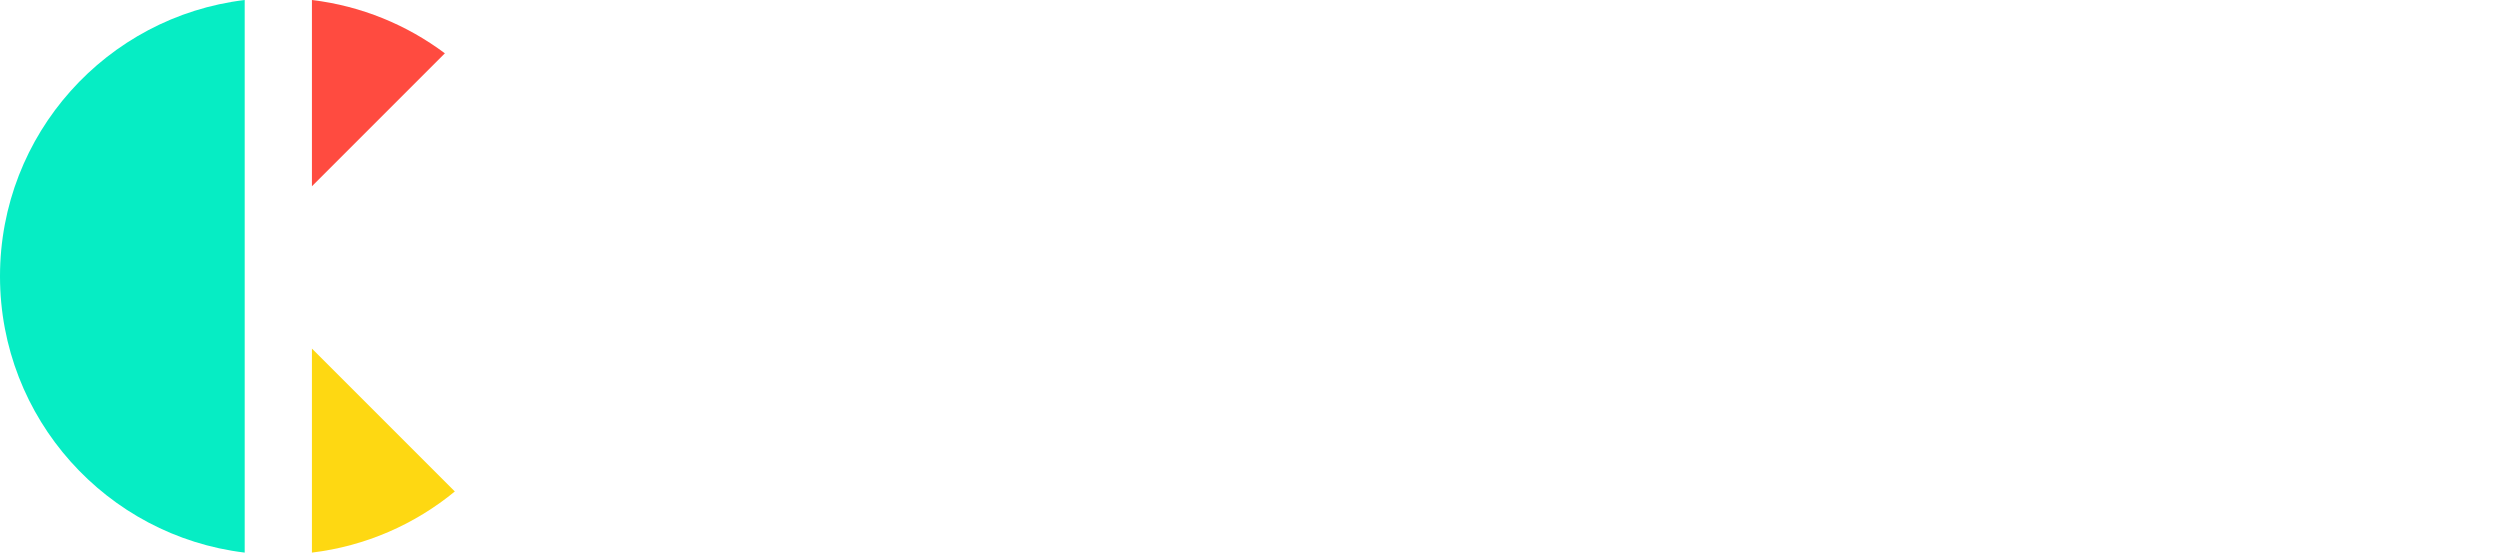
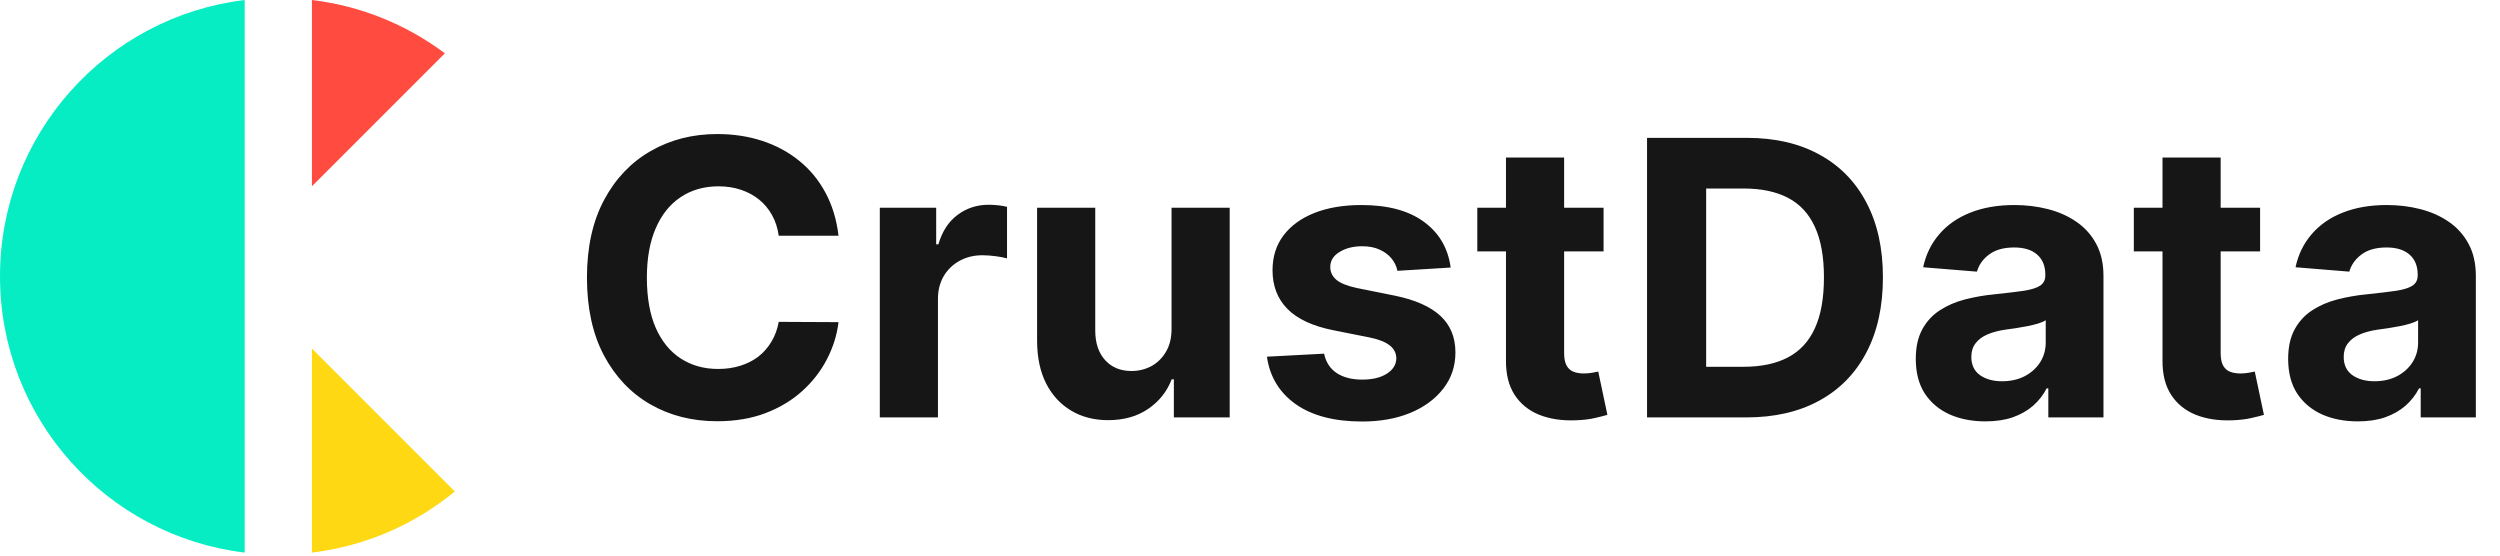
<svg xmlns="http://www.w3.org/2000/svg" viewBox="0 0 180 40">
  <path d="M 22.459 0 C 26.022 0.429 29.296 1.793 32.031 3.839 L 22.459 13.411 Z" fill="rgb(255,75,64)" />
  <path d="M 22.459 25.099 L 22.459 39.787 C 26.338 39.32 29.876 37.745 32.747 35.387 Z" fill="rgb(254,216,18)" />
  <path d="M 17.618 0 C 7.692 1.195 0 9.646 0 19.894 C 0 30.141 7.692 38.592 17.618 39.787 Z" fill="rgb(6,237,196)" />
-   <path d="M 60.373 16.973 L 56.069 16.973 C 55.99 16.416 55.83 15.921 55.587 15.489 C 55.352 15.058 55.035 14.678 54.654 14.369 C 54.274 14.061 53.835 13.825 53.337 13.661 C 52.845 13.497 52.311 13.415 51.735 13.415 C 50.693 13.415 49.786 13.674 49.012 14.192 C 48.239 14.703 47.64 15.45 47.214 16.432 C 46.788 17.409 46.575 18.595 46.575 19.99 C 46.575 21.425 46.788 22.631 47.214 23.607 C 47.646 24.583 48.249 25.32 49.022 25.818 C 49.795 26.316 50.69 26.565 51.705 26.565 C 52.275 26.565 52.803 26.49 53.288 26.339 C 53.779 26.188 54.214 25.969 54.595 25.681 C 54.974 25.386 55.294 25.023 55.538 24.609 C 55.794 24.19 55.971 23.712 56.069 23.174 L 60.373 23.194 C 60.262 24.118 59.984 25.009 59.538 25.867 C 59.099 26.719 58.506 27.482 57.759 28.157 C 57.019 28.826 56.134 29.356 55.106 29.749 C 54.083 30.136 52.927 30.329 51.636 30.329 C 49.841 30.329 48.236 29.923 46.821 29.11 C 45.412 28.298 44.298 27.122 43.479 25.582 C 42.667 24.043 42.261 22.179 42.261 19.99 C 42.261 17.795 42.673 15.928 43.499 14.388 C 44.324 12.848 45.445 11.676 46.86 10.87 C 48.275 10.057 49.867 9.651 51.636 9.651 C 52.803 9.651 53.884 9.815 54.88 10.142 C 55.882 10.47 56.77 10.948 57.543 11.577 C 58.316 12.2 58.945 12.963 59.43 13.867 C 59.921 14.771 60.236 15.807 60.373 16.973 Z M 63.346 30.054 L 63.346 14.958 L 67.405 14.958 L 67.405 17.592 L 67.563 17.592 C 67.838 16.655 68.3 15.948 68.948 15.469 C 69.597 14.984 70.344 14.742 71.189 14.742 C 71.399 14.742 71.625 14.755 71.867 14.781 C 72.11 14.807 72.323 14.843 72.506 14.89 L 72.506 18.604 C 72.31 18.546 72.038 18.493 71.69 18.447 C 71.343 18.401 71.025 18.378 70.737 18.378 C 70.121 18.378 69.571 18.513 69.086 18.781 C 68.613 19.038 68.219 19.419 67.946 19.882 C 67.671 20.354 67.533 20.898 67.533 21.514 L 67.533 30.054 Z M 84.351 23.627 L 84.351 14.958 L 88.538 14.958 L 88.538 30.054 L 84.518 30.054 L 84.518 27.312 L 84.361 27.312 C 84.021 28.197 83.454 28.907 82.661 29.445 C 81.875 29.982 80.915 30.251 79.781 30.251 C 78.772 30.251 77.885 30.021 77.118 29.563 C 76.351 29.104 75.752 28.452 75.319 27.607 C 74.894 26.762 74.677 25.749 74.671 24.57 L 74.671 14.958 L 78.858 14.958 L 78.858 23.823 C 78.864 24.714 79.103 25.419 79.575 25.936 C 80.047 26.454 80.679 26.712 81.472 26.712 C 81.976 26.712 82.448 26.598 82.887 26.369 C 83.326 26.133 83.68 25.786 83.948 25.327 C 84.224 24.868 84.358 24.301 84.351 23.627 Z M 104.447 19.263 L 100.614 19.499 C 100.55 19.173 100.404 18.869 100.192 18.614 C 99.975 18.346 99.69 18.133 99.337 17.975 C 98.989 17.812 98.573 17.73 98.088 17.73 C 97.44 17.73 96.893 17.867 96.447 18.143 C 96.002 18.411 95.779 18.771 95.779 19.224 C 95.779 19.584 95.923 19.889 96.211 20.138 C 96.5 20.387 96.994 20.586 97.695 20.737 L 100.427 21.287 C 101.895 21.589 102.989 22.074 103.71 22.742 C 104.431 23.41 104.791 24.288 104.791 25.376 C 104.791 26.365 104.5 27.234 103.917 27.98 C 103.34 28.727 102.547 29.31 101.538 29.73 C 100.536 30.142 99.379 30.349 98.069 30.349 C 96.07 30.349 94.478 29.933 93.292 29.101 C 92.113 28.262 91.422 27.122 91.219 25.681 L 95.337 25.464 C 95.461 26.074 95.763 26.539 96.241 26.86 C 96.719 27.174 97.332 27.332 98.079 27.332 C 98.813 27.332 99.402 27.191 99.848 26.909 C 100.3 26.621 100.529 26.251 100.536 25.798 C 100.529 25.419 100.369 25.107 100.054 24.865 C 99.739 24.616 99.255 24.426 98.6 24.295 L 95.985 23.774 C 94.511 23.479 93.414 22.968 92.693 22.241 C 91.979 21.514 91.622 20.586 91.622 19.459 C 91.622 18.49 91.884 17.654 92.408 16.954 C 92.939 16.252 93.682 15.712 94.639 15.332 C 95.602 14.952 96.729 14.762 98.02 14.762 C 99.926 14.762 101.427 15.165 102.521 15.97 C 103.622 16.776 104.264 17.874 104.447 19.263 Z M 115.457 14.958 L 115.457 18.103 L 106.366 18.103 L 106.366 14.958 L 115.457 14.958 Z M 108.43 11.342 L 112.617 11.342 L 112.617 25.415 C 112.617 25.802 112.676 26.103 112.794 26.319 C 112.912 26.529 113.075 26.677 113.285 26.762 C 113.501 26.847 113.75 26.89 114.032 26.89 C 114.229 26.89 114.425 26.873 114.622 26.84 C 114.818 26.801 114.969 26.771 115.074 26.752 L 115.732 29.867 C 115.523 29.933 115.228 30.008 114.848 30.093 C 114.468 30.185 114.006 30.241 113.462 30.261 C 112.453 30.3 111.568 30.165 110.808 29.858 C 110.055 29.55 109.469 29.071 109.049 28.423 C 108.63 27.774 108.423 26.955 108.43 25.966 Z M 125.722 30.054 L 118.587 30.054 L 118.587 9.926 L 125.781 9.926 C 127.806 9.926 129.549 10.329 131.01 11.135 C 132.471 11.934 133.595 13.084 134.381 14.585 C 135.174 16.085 135.57 17.88 135.57 19.971 C 135.57 22.067 135.174 23.869 134.381 25.376 C 133.595 26.883 132.464 28.039 130.99 28.845 C 129.523 29.651 127.766 30.054 125.722 30.054 Z M 122.843 26.408 L 125.546 26.408 C 126.803 26.408 127.862 26.185 128.72 25.739 C 129.585 25.288 130.234 24.59 130.666 23.646 C 131.105 22.696 131.324 21.471 131.324 19.971 C 131.324 18.483 131.105 17.268 130.666 16.324 C 130.234 15.381 129.588 14.686 128.73 14.241 C 127.871 13.795 126.813 13.573 125.555 13.573 L 122.843 13.573 Z M 142.948 30.339 C 141.985 30.339 141.127 30.172 140.373 29.838 C 139.62 29.497 139.024 28.996 138.585 28.334 C 138.152 27.666 137.936 26.834 137.936 25.838 C 137.936 24.999 138.09 24.295 138.398 23.725 C 138.706 23.155 139.125 22.696 139.656 22.349 C 140.187 22.002 140.79 21.739 141.464 21.563 C 142.168 21.382 142.884 21.257 143.607 21.189 C 144.485 21.098 145.192 21.012 145.73 20.934 C 146.267 20.848 146.657 20.724 146.899 20.56 C 147.142 20.396 147.263 20.154 147.263 19.833 L 147.263 19.774 C 147.263 19.152 147.066 18.67 146.673 18.329 C 146.287 17.989 145.736 17.818 145.022 17.818 C 144.269 17.818 143.669 17.985 143.224 18.319 C 142.778 18.647 142.483 19.06 142.339 19.558 L 138.467 19.243 C 138.663 18.326 139.05 17.533 139.627 16.865 C 140.203 16.19 140.947 15.672 141.858 15.312 C 142.775 14.945 143.836 14.762 145.042 14.762 C 145.88 14.762 146.683 14.86 147.45 15.056 C 148.223 15.253 148.907 15.558 149.504 15.971 C 150.101 16.377 150.59 16.924 150.929 17.563 C 151.276 18.205 151.45 18.974 151.45 19.872 L 151.45 30.054 L 147.479 30.054 L 147.479 27.961 L 147.361 27.961 C 147.118 28.434 146.788 28.857 146.388 29.209 C 145.982 29.563 145.494 29.841 144.924 30.044 C 144.354 30.241 143.695 30.339 142.948 30.339 Z M 144.147 27.45 C 144.763 27.45 145.307 27.328 145.779 27.086 C 146.251 26.837 146.621 26.503 146.89 26.083 C 147.158 25.664 147.292 25.189 147.292 24.658 L 147.292 23.056 C 147.161 23.142 146.981 23.22 146.752 23.292 C 146.529 23.358 146.277 23.42 145.995 23.479 C 145.713 23.531 145.432 23.581 145.15 23.627 C 144.868 23.666 144.613 23.702 144.383 23.735 C 143.892 23.807 143.463 23.921 143.096 24.079 C 142.729 24.236 142.444 24.449 142.241 24.717 C 142.038 24.979 141.936 25.307 141.936 25.7 C 141.936 26.27 142.142 26.706 142.555 27.007 C 142.975 27.302 143.505 27.45 144.147 27.45 Z M 162.727 14.958 L 162.727 18.103 L 153.636 18.103 L 153.636 14.958 Z M 155.7 11.342 L 159.887 11.342 L 159.887 25.415 C 159.887 25.802 159.946 26.103 160.064 26.319 C 160.182 26.529 160.346 26.677 160.555 26.762 C 160.771 26.847 161.021 26.89 161.302 26.89 C 161.499 26.89 161.695 26.873 161.892 26.84 C 162.088 26.801 162.239 26.771 162.344 26.752 L 163.002 29.867 C 162.793 29.933 162.498 30.008 162.118 30.093 C 161.738 30.185 161.276 30.241 160.732 30.261 C 159.723 30.3 158.839 30.165 158.079 29.858 C 157.325 29.55 156.739 29.071 156.319 28.423 C 155.9 27.774 155.694 26.955 155.7 25.966 Z M 169.759 30.339 C 168.796 30.339 167.938 30.172 167.184 29.838 C 166.431 29.497 165.835 28.996 165.396 28.334 C 164.963 27.666 164.747 26.834 164.747 25.838 C 164.747 24.999 164.901 24.295 165.209 23.725 C 165.517 23.155 165.936 22.696 166.467 22.349 C 166.998 22.002 167.6 21.739 168.275 21.563 C 168.978 21.382 169.695 21.257 170.418 21.189 C 171.296 21.098 172.003 21.012 172.541 20.934 C 173.078 20.848 173.468 20.724 173.71 20.56 C 173.952 20.396 174.074 20.154 174.074 19.833 L 174.074 19.774 C 174.074 19.152 173.877 18.67 173.484 18.329 C 173.098 17.989 172.547 17.818 171.833 17.818 C 171.079 17.818 170.48 17.985 170.034 18.319 C 169.589 18.647 169.294 19.06 169.15 19.558 L 165.278 19.243 C 165.474 18.326 165.861 17.533 166.437 16.865 C 167.014 16.19 167.758 15.672 168.668 15.312 C 169.586 14.945 170.647 14.762 171.853 14.762 C 172.691 14.762 173.494 14.86 174.261 15.056 C 175.034 15.253 175.718 15.558 176.315 15.971 C 176.912 16.377 177.401 16.924 177.739 17.563 C 178.087 18.205 178.261 18.974 178.261 19.872 L 178.261 30.054 L 174.29 30.054 L 174.29 27.961 L 174.172 27.961 C 173.928 28.434 173.598 28.857 173.199 29.209 C 172.793 29.563 172.305 29.841 171.735 30.044 C 171.165 30.241 170.506 30.339 169.759 30.339 Z M 170.958 27.45 C 171.574 27.45 172.118 27.328 172.59 27.086 C 173.061 26.837 173.432 26.503 173.7 26.083 C 173.969 25.664 174.103 25.189 174.103 24.658 L 174.103 23.056 C 173.972 23.142 173.792 23.22 173.563 23.292 C 173.34 23.358 173.088 23.42 172.806 23.479 C 172.524 23.531 172.242 23.581 171.961 23.627 C 171.679 23.666 171.423 23.702 171.194 23.735 C 170.703 23.807 170.274 23.921 169.907 24.079 C 169.54 24.236 169.255 24.449 169.052 24.717 C 168.848 24.979 168.747 25.307 168.747 25.7 C 168.747 26.27 168.953 26.706 169.366 27.007 C 169.786 27.302 170.316 27.45 170.958 27.45 Z" fill="rgb(255,255,255)" />
+   <path d="M 60.373 16.973 L 56.069 16.973 C 55.99 16.416 55.83 15.921 55.587 15.489 C 55.352 15.058 55.035 14.678 54.654 14.369 C 54.274 14.061 53.835 13.825 53.337 13.661 C 52.845 13.497 52.311 13.415 51.735 13.415 C 50.693 13.415 49.786 13.674 49.012 14.192 C 48.239 14.703 47.64 15.45 47.214 16.432 C 46.788 17.409 46.575 18.595 46.575 19.99 C 46.575 21.425 46.788 22.631 47.214 23.607 C 47.646 24.583 48.249 25.32 49.022 25.818 C 49.795 26.316 50.69 26.565 51.705 26.565 C 52.275 26.565 52.803 26.49 53.288 26.339 C 53.779 26.188 54.214 25.969 54.595 25.681 C 54.974 25.386 55.294 25.023 55.538 24.609 C 55.794 24.19 55.971 23.712 56.069 23.174 L 60.373 23.194 C 60.262 24.118 59.984 25.009 59.538 25.867 C 59.099 26.719 58.506 27.482 57.759 28.157 C 57.019 28.826 56.134 29.356 55.106 29.749 C 54.083 30.136 52.927 30.329 51.636 30.329 C 49.841 30.329 48.236 29.923 46.821 29.11 C 45.412 28.298 44.298 27.122 43.479 25.582 C 42.667 24.043 42.261 22.179 42.261 19.99 C 42.261 17.795 42.673 15.928 43.499 14.388 C 44.324 12.848 45.445 11.676 46.86 10.87 C 48.275 10.057 49.867 9.651 51.636 9.651 C 52.803 9.651 53.884 9.815 54.88 10.142 C 55.882 10.47 56.77 10.948 57.543 11.577 C 58.316 12.2 58.945 12.963 59.43 13.867 C 59.921 14.771 60.236 15.807 60.373 16.973 Z M 63.346 30.054 L 63.346 14.958 L 67.405 14.958 L 67.405 17.592 L 67.563 17.592 C 67.838 16.655 68.3 15.948 68.948 15.469 C 69.597 14.984 70.344 14.742 71.189 14.742 C 71.399 14.742 71.625 14.755 71.867 14.781 C 72.11 14.807 72.323 14.843 72.506 14.89 L 72.506 18.604 C 72.31 18.546 72.038 18.493 71.69 18.447 C 71.343 18.401 71.025 18.378 70.737 18.378 C 70.121 18.378 69.571 18.513 69.086 18.781 C 68.613 19.038 68.219 19.419 67.946 19.882 C 67.671 20.354 67.533 20.898 67.533 21.514 L 67.533 30.054 Z M 84.351 23.627 L 84.351 14.958 L 88.538 14.958 L 88.538 30.054 L 84.518 30.054 L 84.518 27.312 L 84.361 27.312 C 84.021 28.197 83.454 28.907 82.661 29.445 C 81.875 29.982 80.915 30.251 79.781 30.251 C 78.772 30.251 77.885 30.021 77.118 29.563 C 76.351 29.104 75.752 28.452 75.319 27.607 C 74.894 26.762 74.677 25.749 74.671 24.57 L 74.671 14.958 L 78.858 14.958 L 78.858 23.823 C 78.864 24.714 79.103 25.419 79.575 25.936 C 80.047 26.454 80.679 26.712 81.472 26.712 C 81.976 26.712 82.448 26.598 82.887 26.369 C 83.326 26.133 83.68 25.786 83.948 25.327 C 84.224 24.868 84.358 24.301 84.351 23.627 Z M 104.447 19.263 L 100.614 19.499 C 100.55 19.173 100.404 18.869 100.192 18.614 C 99.975 18.346 99.69 18.133 99.337 17.975 C 98.989 17.812 98.573 17.73 98.088 17.73 C 97.44 17.73 96.893 17.867 96.447 18.143 C 96.002 18.411 95.779 18.771 95.779 19.224 C 95.779 19.584 95.923 19.889 96.211 20.138 C 96.5 20.387 96.994 20.586 97.695 20.737 L 100.427 21.287 C 101.895 21.589 102.989 22.074 103.71 22.742 C 104.431 23.41 104.791 24.288 104.791 25.376 C 104.791 26.365 104.5 27.234 103.917 27.98 C 103.34 28.727 102.547 29.31 101.538 29.73 C 100.536 30.142 99.379 30.349 98.069 30.349 C 96.07 30.349 94.478 29.933 93.292 29.101 C 92.113 28.262 91.422 27.122 91.219 25.681 L 95.337 25.464 C 95.461 26.074 95.763 26.539 96.241 26.86 C 96.719 27.174 97.332 27.332 98.079 27.332 C 98.813 27.332 99.402 27.191 99.848 26.909 C 100.3 26.621 100.529 26.251 100.536 25.798 C 100.529 25.419 100.369 25.107 100.054 24.865 C 99.739 24.616 99.255 24.426 98.6 24.295 L 95.985 23.774 C 94.511 23.479 93.414 22.968 92.693 22.241 C 91.979 21.514 91.622 20.586 91.622 19.459 C 91.622 18.49 91.884 17.654 92.408 16.954 C 92.939 16.252 93.682 15.712 94.639 15.332 C 95.602 14.952 96.729 14.762 98.02 14.762 C 99.926 14.762 101.427 15.165 102.521 15.97 C 103.622 16.776 104.264 17.874 104.447 19.263 Z M 115.457 14.958 L 115.457 18.103 L 106.366 18.103 L 106.366 14.958 L 115.457 14.958 Z M 108.43 11.342 L 112.617 11.342 L 112.617 25.415 C 112.617 25.802 112.676 26.103 112.794 26.319 C 112.912 26.529 113.075 26.677 113.285 26.762 C 113.501 26.847 113.75 26.89 114.032 26.89 C 114.229 26.89 114.425 26.873 114.622 26.84 C 114.818 26.801 114.969 26.771 115.074 26.752 L 115.732 29.867 C 115.523 29.933 115.228 30.008 114.848 30.093 C 114.468 30.185 114.006 30.241 113.462 30.261 C 112.453 30.3 111.568 30.165 110.808 29.858 C 110.055 29.55 109.469 29.071 109.049 28.423 C 108.63 27.774 108.423 26.955 108.43 25.966 Z M 125.722 30.054 L 118.587 30.054 L 118.587 9.926 L 125.781 9.926 C 127.806 9.926 129.549 10.329 131.01 11.135 C 132.471 11.934 133.595 13.084 134.381 14.585 C 135.174 16.085 135.57 17.88 135.57 19.971 C 135.57 22.067 135.174 23.869 134.381 25.376 C 133.595 26.883 132.464 28.039 130.99 28.845 C 129.523 29.651 127.766 30.054 125.722 30.054 Z M 122.843 26.408 L 125.546 26.408 C 126.803 26.408 127.862 26.185 128.72 25.739 C 129.585 25.288 130.234 24.59 130.666 23.646 C 131.105 22.696 131.324 21.471 131.324 19.971 C 131.324 18.483 131.105 17.268 130.666 16.324 C 130.234 15.381 129.588 14.686 128.73 14.241 C 127.871 13.795 126.813 13.573 125.555 13.573 L 122.843 13.573 Z M 142.948 30.339 C 141.985 30.339 141.127 30.172 140.373 29.838 C 139.62 29.497 139.024 28.996 138.585 28.334 C 138.152 27.666 137.936 26.834 137.936 25.838 C 137.936 24.999 138.09 24.295 138.398 23.725 C 138.706 23.155 139.125 22.696 139.656 22.349 C 140.187 22.002 140.79 21.739 141.464 21.563 C 142.168 21.382 142.884 21.257 143.607 21.189 C 144.485 21.098 145.192 21.012 145.73 20.934 C 146.267 20.848 146.657 20.724 146.899 20.56 C 147.142 20.396 147.263 20.154 147.263 19.833 L 147.263 19.774 C 147.263 19.152 147.066 18.67 146.673 18.329 C 146.287 17.989 145.736 17.818 145.022 17.818 C 144.269 17.818 143.669 17.985 143.224 18.319 C 142.778 18.647 142.483 19.06 142.339 19.558 L 138.467 19.243 C 138.663 18.326 139.05 17.533 139.627 16.865 C 140.203 16.19 140.947 15.672 141.858 15.312 C 142.775 14.945 143.836 14.762 145.042 14.762 C 145.88 14.762 146.683 14.86 147.45 15.056 C 148.223 15.253 148.907 15.558 149.504 15.971 C 150.101 16.377 150.59 16.924 150.929 17.563 C 151.276 18.205 151.45 18.974 151.45 19.872 L 151.45 30.054 L 147.479 30.054 L 147.479 27.961 L 147.361 27.961 C 147.118 28.434 146.788 28.857 146.388 29.209 C 145.982 29.563 145.494 29.841 144.924 30.044 C 144.354 30.241 143.695 30.339 142.948 30.339 Z M 144.147 27.45 C 144.763 27.45 145.307 27.328 145.779 27.086 C 146.251 26.837 146.621 26.503 146.89 26.083 C 147.158 25.664 147.292 25.189 147.292 24.658 L 147.292 23.056 C 147.161 23.142 146.981 23.22 146.752 23.292 C 146.529 23.358 146.277 23.42 145.995 23.479 C 145.713 23.531 145.432 23.581 145.15 23.627 C 144.868 23.666 144.613 23.702 144.383 23.735 C 143.892 23.807 143.463 23.921 143.096 24.079 C 142.729 24.236 142.444 24.449 142.241 24.717 C 142.038 24.979 141.936 25.307 141.936 25.7 C 141.936 26.27 142.142 26.706 142.555 27.007 C 142.975 27.302 143.505 27.45 144.147 27.45 Z M 162.727 14.958 L 162.727 18.103 L 153.636 18.103 L 153.636 14.958 Z M 155.7 11.342 L 159.887 11.342 L 159.887 25.415 C 159.887 25.802 159.946 26.103 160.064 26.319 C 160.182 26.529 160.346 26.677 160.555 26.762 C 160.771 26.847 161.021 26.89 161.302 26.89 C 161.499 26.89 161.695 26.873 161.892 26.84 C 162.088 26.801 162.239 26.771 162.344 26.752 L 163.002 29.867 C 162.793 29.933 162.498 30.008 162.118 30.093 C 161.738 30.185 161.276 30.241 160.732 30.261 C 159.723 30.3 158.839 30.165 158.079 29.858 C 157.325 29.55 156.739 29.071 156.319 28.423 C 155.9 27.774 155.694 26.955 155.7 25.966 Z M 169.759 30.339 C 168.796 30.339 167.938 30.172 167.184 29.838 C 166.431 29.497 165.835 28.996 165.396 28.334 C 164.963 27.666 164.747 26.834 164.747 25.838 C 164.747 24.999 164.901 24.295 165.209 23.725 C 165.517 23.155 165.936 22.696 166.467 22.349 C 166.998 22.002 167.6 21.739 168.275 21.563 C 168.978 21.382 169.695 21.257 170.418 21.189 C 171.296 21.098 172.003 21.012 172.541 20.934 C 173.078 20.848 173.468 20.724 173.71 20.56 C 173.952 20.396 174.074 20.154 174.074 19.833 L 174.074 19.774 C 174.074 19.152 173.877 18.67 173.484 18.329 C 173.098 17.989 172.547 17.818 171.833 17.818 C 171.079 17.818 170.48 17.985 170.034 18.319 C 169.589 18.647 169.294 19.06 169.15 19.558 L 165.278 19.243 C 165.474 18.326 165.861 17.533 166.437 16.865 C 167.014 16.19 167.758 15.672 168.668 15.312 C 169.586 14.945 170.647 14.762 171.853 14.762 C 172.691 14.762 173.494 14.86 174.261 15.056 C 175.034 15.253 175.718 15.558 176.315 15.971 C 176.912 16.377 177.401 16.924 177.739 17.563 C 178.087 18.205 178.261 18.974 178.261 19.872 L 178.261 30.054 L 174.29 30.054 L 174.29 27.961 L 174.172 27.961 C 173.928 28.434 173.598 28.857 173.199 29.209 C 172.793 29.563 172.305 29.841 171.735 30.044 C 171.165 30.241 170.506 30.339 169.759 30.339 Z M 170.958 27.45 C 171.574 27.45 172.118 27.328 172.59 27.086 C 173.061 26.837 173.432 26.503 173.7 26.083 C 173.969 25.664 174.103 25.189 174.103 24.658 L 174.103 23.056 C 173.972 23.142 173.792 23.22 173.563 23.292 C 173.34 23.358 173.088 23.42 172.806 23.479 C 172.524 23.531 172.242 23.581 171.961 23.627 C 171.679 23.666 171.423 23.702 171.194 23.735 C 170.703 23.807 170.274 23.921 169.907 24.079 C 169.54 24.236 169.255 24.449 169.052 24.717 C 168.848 24.979 168.747 25.307 168.747 25.7 C 168.747 26.27 168.953 26.706 169.366 27.007 C 169.786 27.302 170.316 27.45 170.958 27.45 Z" fill="rgb(23, 22, 22)" />
</svg>
